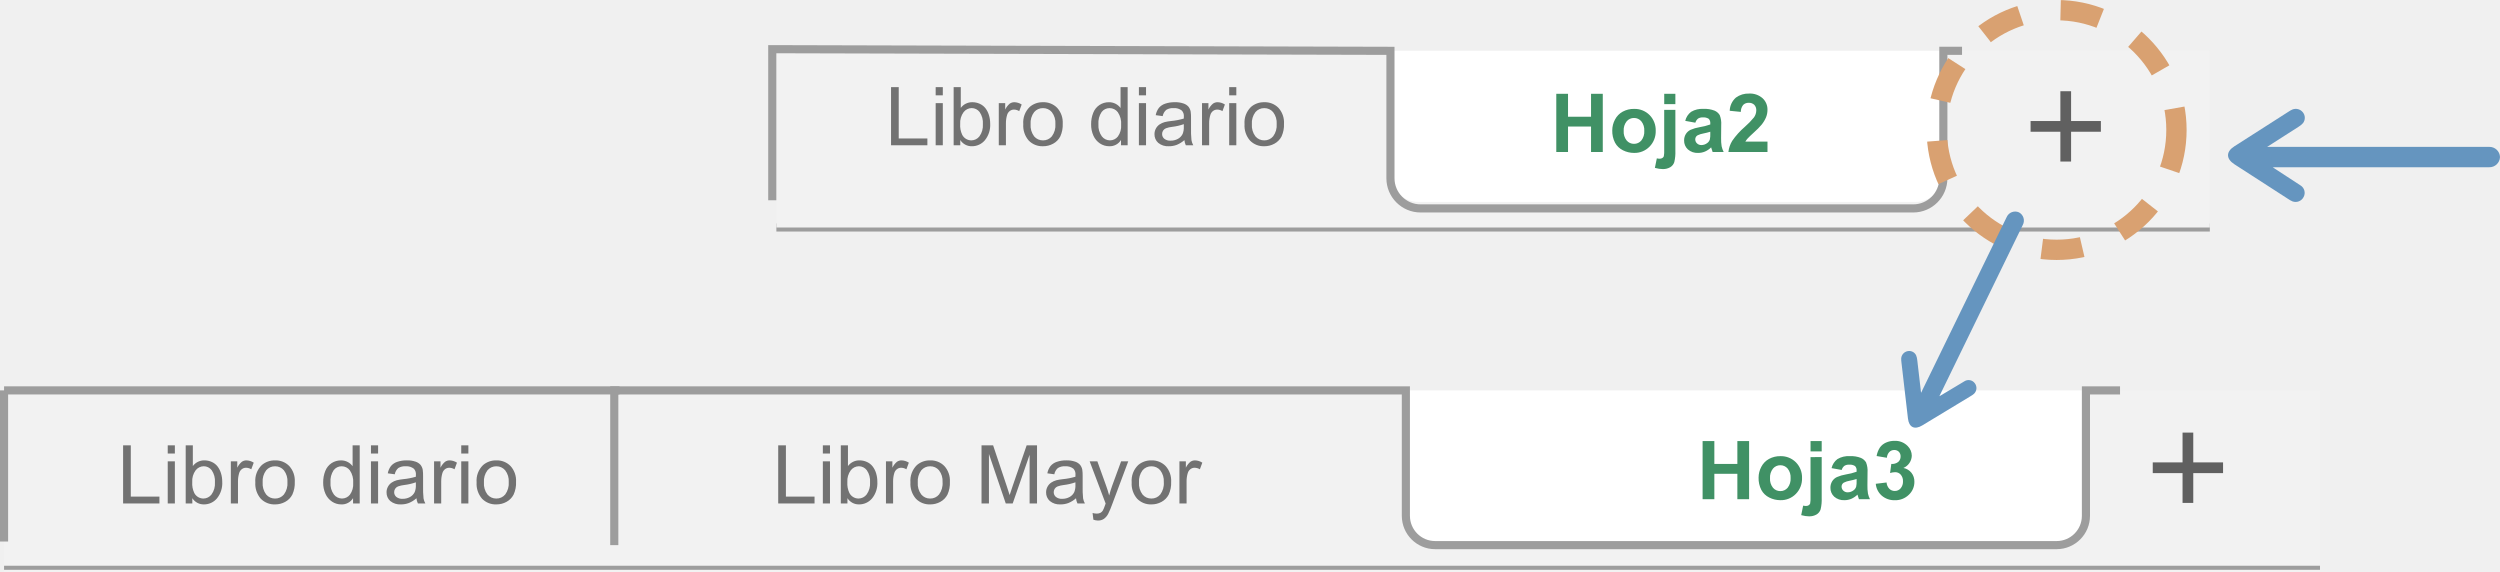
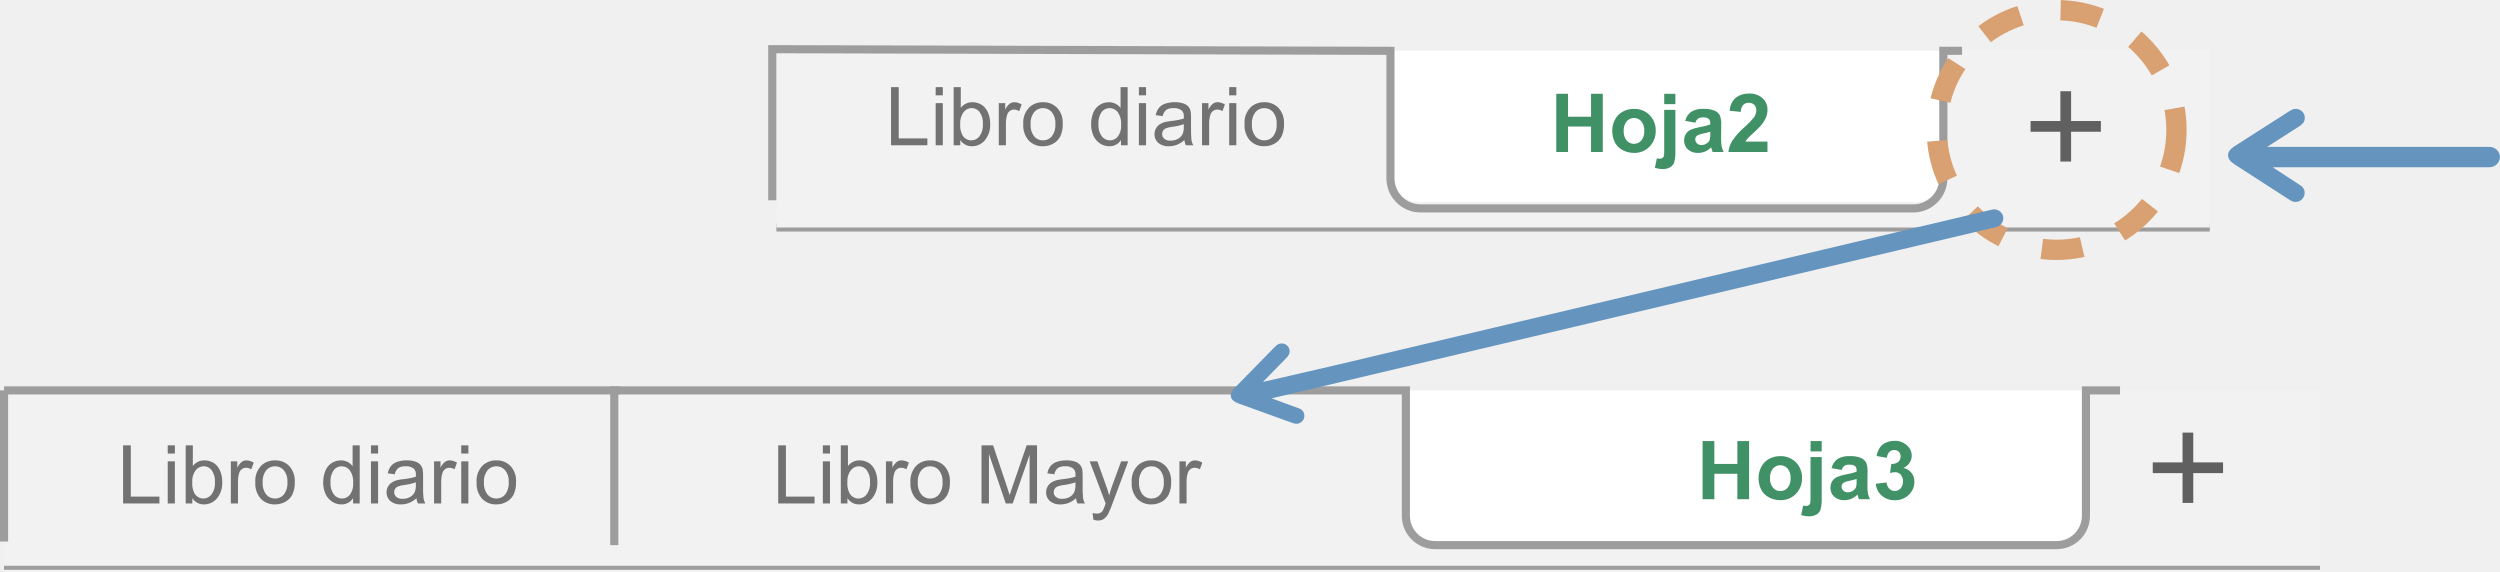
<svg xmlns="http://www.w3.org/2000/svg" width="615.437" height="140.772" viewBox="0 0 615.437 140.772">
-   <g id="img12" transform="translate(-545 -10219.681)">
-     <g id="Grupo_78850" data-name="Grupo 78850" transform="translate(0 -1.166)">
+   <g id="img12" transform="translate(6184 1362.611)">
+     <g id="Grupo_78883" data-name="Grupo 78883" transform="translate(-6729 -11583.458)">
      <rect id="Rectángulo_33969" data-name="Rectángulo 33969" width="570.126" height="44.667" transform="translate(546 10316.952)" fill="#f2f2f2" />
      <line id="Línea_486" data-name="Línea 486" y2="37.203" transform="translate(546 10316.952)" fill="none" stroke="#9d9d9d" stroke-miterlimit="10" stroke-width="2" />
      <g id="Grupo_78848" data-name="Grupo 78848" transform="translate(696.219 10316.952)">
        <path id="Rectángulo_33971" data-name="Rectángulo 33971" d="M0,0H167.411a0,0,0,0,1,0,0V30.3a6.9,6.9,0,0,1-6.9,6.9H6.9A6.9,6.9,0,0,1,0,30.3V0A0,0,0,0,1,0,0Z" transform="translate(194.827)" fill="#fff" />
        <path id="Trazado_143771" data-name="Trazado 143771" d="M632.92,407.158h-8.394v30.877a7.212,7.212,0,0,1-7.213,7.212H464.324a7.212,7.212,0,0,1-7.212-7.212V407.158H262.241v38.088" transform="translate(-262.241 -407.158)" fill="none" stroke="#9d9d9d" stroke-miterlimit="10" stroke-width="2" />
      </g>
-       <path id="Trazado_143785" data-name="Trazado 143785" d="M1.465,0V-14.316H4.355v5.635H10.02v-5.635H12.91V0H10.02V-6.26H4.355V0ZM15.244-5.332a5.61,5.61,0,0,1,.674-2.646,4.625,4.625,0,0,1,1.909-1.953,5.666,5.666,0,0,1,2.759-.674,5.178,5.178,0,0,1,3.857,1.528,5.28,5.28,0,0,1,1.5,3.862,5.343,5.343,0,0,1-1.519,3.9A5.133,5.133,0,0,1,20.605.234a6.022,6.022,0,0,1-2.72-.645A4.421,4.421,0,0,1,15.918-2.3,6.3,6.3,0,0,1,15.244-5.332Zm2.813.146a3.436,3.436,0,0,0,.732,2.363A2.327,2.327,0,0,0,20.6-2a2.312,2.312,0,0,0,1.8-.82,3.483,3.483,0,0,0,.728-2.383A3.42,3.42,0,0,0,22.4-7.549a2.312,2.312,0,0,0-1.8-.82,2.327,2.327,0,0,0-1.807.82A3.436,3.436,0,0,0,18.057-5.186Zm9.98-6.592v-2.539h2.744v2.539Zm2.744,1.406V-.322a10.416,10.416,0,0,1-.259,2.8,2.268,2.268,0,0,1-1,1.274,3.5,3.5,0,0,1-1.88.459,5.8,5.8,0,0,1-.884-.073,9.688,9.688,0,0,1-1.021-.22l.479-2.344q.2.039.366.063a2.254,2.254,0,0,0,.317.024,1.209,1.209,0,0,0,.688-.181.87.87,0,0,0,.356-.435,7.114,7.114,0,0,0,.088-1.523v-9.893ZM35.7-7.207l-2.49-.449a3.879,3.879,0,0,1,1.445-2.227,5.289,5.289,0,0,1,3.047-.723,6.566,6.566,0,0,1,2.734.435,2.727,2.727,0,0,1,1.265,1.1,5.659,5.659,0,0,1,.366,2.456l-.029,3.2a11.12,11.12,0,0,0,.132,2.017A5.886,5.886,0,0,0,42.666,0H39.951q-.107-.273-.264-.811-.068-.244-.1-.322a4.947,4.947,0,0,1-1.5,1.025,4.307,4.307,0,0,1-1.709.342,3.534,3.534,0,0,1-2.524-.869,2.889,2.889,0,0,1-.923-2.2A2.949,2.949,0,0,1,33.35-4.4a2.744,2.744,0,0,1,1.177-1.055,9.2,9.2,0,0,1,2.183-.64,14.951,14.951,0,0,0,2.666-.674v-.273a1.421,1.421,0,0,0-.391-1.128,2.341,2.341,0,0,0-1.475-.337,1.964,1.964,0,0,0-1.143.288A2,2,0,0,0,35.7-7.207ZM39.375-4.98a17.153,17.153,0,0,1-1.67.42,5.03,5.03,0,0,0-1.494.479,1.144,1.144,0,0,0-.537.967,1.346,1.346,0,0,0,.43,1A1.5,1.5,0,0,0,37.2-1.7a2.376,2.376,0,0,0,1.416-.488,1.719,1.719,0,0,0,.654-.908,5.419,5.419,0,0,0,.107-1.338ZM44.092-3.8l2.656-.322a2.515,2.515,0,0,0,.684,1.553,1.87,1.87,0,0,0,1.348.537,1.851,1.851,0,0,0,1.431-.645,2.5,2.5,0,0,0,.581-1.738,2.33,2.33,0,0,0-.557-1.641,1.775,1.775,0,0,0-1.357-.605,4.787,4.787,0,0,0-1.26.205l.3-2.236a2.4,2.4,0,0,0,1.7-.483,1.721,1.721,0,0,0,.586-1.362,1.557,1.557,0,0,0-.43-1.152,1.544,1.544,0,0,0-1.143-.43,1.654,1.654,0,0,0-1.2.488,2.294,2.294,0,0,0-.605,1.426l-2.529-.43a5.653,5.653,0,0,1,.8-2.075,3.592,3.592,0,0,1,1.484-1.221,4.986,4.986,0,0,1,2.134-.444,4.256,4.256,0,0,1,3.242,1.289A3.365,3.365,0,0,1,52.959-10.7,3.372,3.372,0,0,1,50.9-7.7a3.334,3.334,0,0,1,1.968,1.182A3.429,3.429,0,0,1,53.6-4.3a4.3,4.3,0,0,1-1.377,3.213A4.743,4.743,0,0,1,48.8.244,4.719,4.719,0,0,1,45.576-.874,4.394,4.394,0,0,1,44.092-3.8Z" transform="translate(962.674 10343.744)" fill="#409165" />
-       <path id="Trazado_143786" data-name="Trazado 143786" d="M1.465,0V-14.316H3.359V-1.689H10.41V0ZM12.451-12.295v-2.021h1.758v2.021ZM12.451,0V-10.371h1.758V0Zm6.055,0H16.875V-14.316h1.758v5.107a3.478,3.478,0,0,1,2.842-1.4,4.352,4.352,0,0,1,1.812.386,3.7,3.7,0,0,1,1.406,1.084,5.24,5.24,0,0,1,.864,1.685,6.945,6.945,0,0,1,.313,2.109,5.924,5.924,0,0,1-1.318,4.121A4.123,4.123,0,0,1,21.387.234,3.3,3.3,0,0,1,18.506-1.3Zm-.02-5.264a5.383,5.383,0,0,0,.508,2.7A2.531,2.531,0,0,0,21.24-1.211a2.528,2.528,0,0,0,1.992-1,4.549,4.549,0,0,0,.84-2.983,4.627,4.627,0,0,0-.806-3,2.454,2.454,0,0,0-1.948-.967,2.528,2.528,0,0,0-1.992,1A4.394,4.394,0,0,0,18.486-5.264ZM27.988,0V-10.371H29.57V-8.8a4.29,4.29,0,0,1,1.118-1.455,1.952,1.952,0,0,1,1.128-.352,3.429,3.429,0,0,1,1.807.566l-.605,1.631a2.515,2.515,0,0,0-1.289-.381,1.674,1.674,0,0,0-1.035.347,1.878,1.878,0,0,0-.654.962,6.847,6.847,0,0,0-.293,2.051V0Zm6.025-5.186a5.346,5.346,0,0,1,1.6-4.268,4.826,4.826,0,0,1,3.262-1.152,4.653,4.653,0,0,1,3.5,1.4A5.331,5.331,0,0,1,43.73-5.332a6.861,6.861,0,0,1-.6,3.149A4.251,4.251,0,0,1,41.382-.4a5.089,5.089,0,0,1-2.5.635,4.662,4.662,0,0,1-3.521-1.4A5.578,5.578,0,0,1,34.014-5.186Zm1.807,0A4.417,4.417,0,0,0,36.689-2.2a2.786,2.786,0,0,0,2.188.991,2.77,2.77,0,0,0,2.178-1,4.522,4.522,0,0,0,.869-3.037,4.285,4.285,0,0,0-.874-2.915,2.78,2.78,0,0,0-2.173-.991,2.792,2.792,0,0,0-2.187.986A4.4,4.4,0,0,0,35.82-5.186ZM51.514,0V-14.316h2.852L57.754-4.18q.469,1.416.684,2.119.244-.781.762-2.295l3.428-9.961h2.549V0H63.35V-11.982L59.189,0H57.48L53.34-12.187V0ZM74.775-1.279A6.546,6.546,0,0,1,72.9-.107a5.432,5.432,0,0,1-1.938.342A3.771,3.771,0,0,1,68.33-.6a2.756,2.756,0,0,1-.918-2.134,2.838,2.838,0,0,1,.347-1.392,2.87,2.87,0,0,1,.908-1.011,4.271,4.271,0,0,1,1.265-.576,12.561,12.561,0,0,1,1.563-.264,16.067,16.067,0,0,0,3.135-.605q.01-.361.01-.459a1.941,1.941,0,0,0-.5-1.514,2.942,2.942,0,0,0-2-.6,3.1,3.1,0,0,0-1.831.435,2.655,2.655,0,0,0-.874,1.538l-1.719-.234a4.259,4.259,0,0,1,.771-1.782,3.382,3.382,0,0,1,1.553-1.045,6.926,6.926,0,0,1,2.354-.366,6.229,6.229,0,0,1,2.158.313,2.844,2.844,0,0,1,1.221.786,2.765,2.765,0,0,1,.547,1.2,9.9,9.9,0,0,1,.088,1.621v2.344a24.877,24.877,0,0,0,.112,3.1A3.912,3.912,0,0,0,76.963,0H75.127A3.727,3.727,0,0,1,74.775-1.279Zm-.146-3.926a12.9,12.9,0,0,1-2.871.664,6.641,6.641,0,0,0-1.533.352,1.528,1.528,0,0,0-.693.571,1.5,1.5,0,0,0-.244.835,1.5,1.5,0,0,0,.532,1.172,2.29,2.29,0,0,0,1.558.469,3.625,3.625,0,0,0,1.807-.444A2.736,2.736,0,0,0,74.346-2.8a4.246,4.246,0,0,0,.283-1.758Zm4.424,9.2-.2-1.65a3.917,3.917,0,0,0,1.006.156,1.93,1.93,0,0,0,.938-.2,1.6,1.6,0,0,0,.576-.547A8.623,8.623,0,0,0,81.914.449Q81.963.3,82.07.02L78.135-10.371h1.895l2.158,6.006q.42,1.143.752,2.4a23.651,23.651,0,0,1,.723-2.363l2.217-6.045h1.758L83.691.176a20.7,20.7,0,0,1-.986,2.354A3.472,3.472,0,0,1,81.631,3.8a2.537,2.537,0,0,1-1.445.405A3.52,3.52,0,0,1,79.053,3.994Zm9.424-9.18a5.346,5.346,0,0,1,1.6-4.268,4.826,4.826,0,0,1,3.262-1.152,4.653,4.653,0,0,1,3.5,1.4,5.331,5.331,0,0,1,1.357,3.872,6.861,6.861,0,0,1-.6,3.149A4.251,4.251,0,0,1,95.845-.4a5.089,5.089,0,0,1-2.5.635,4.662,4.662,0,0,1-3.521-1.4A5.578,5.578,0,0,1,88.477-5.186Zm1.807,0A4.417,4.417,0,0,0,91.152-2.2a2.786,2.786,0,0,0,2.188.991,2.77,2.77,0,0,0,2.178-1,4.522,4.522,0,0,0,.869-3.037,4.285,4.285,0,0,0-.874-2.915A2.78,2.78,0,0,0,93.34-9.15a2.792,2.792,0,0,0-2.187.986A4.4,4.4,0,0,0,90.283-5.186ZM100.234,0V-10.371h1.582V-8.8a4.29,4.29,0,0,1,1.118-1.455,1.952,1.952,0,0,1,1.128-.352,3.429,3.429,0,0,1,1.807.566l-.605,1.631a2.515,2.515,0,0,0-1.289-.381,1.674,1.674,0,0,0-1.035.347,1.878,1.878,0,0,0-.654.962,6.847,6.847,0,0,0-.293,2.051V0Z" transform="translate(735.112 10344.785)" fill="#727272" />
+       <path id="Trazado_143791" data-name="Trazado 143791" d="M1.465,0V-14.316H4.355v5.635H10.02v-5.635H12.91V0H10.02V-6.26H4.355V0ZM15.244-5.332a5.61,5.61,0,0,1,.674-2.646,4.625,4.625,0,0,1,1.909-1.953,5.666,5.666,0,0,1,2.759-.674,5.178,5.178,0,0,1,3.857,1.528,5.28,5.28,0,0,1,1.5,3.862,5.343,5.343,0,0,1-1.519,3.9A5.133,5.133,0,0,1,20.605.234a6.022,6.022,0,0,1-2.72-.645A4.421,4.421,0,0,1,15.918-2.3,6.3,6.3,0,0,1,15.244-5.332Zm2.813.146a3.436,3.436,0,0,0,.732,2.363A2.327,2.327,0,0,0,20.6-2a2.312,2.312,0,0,0,1.8-.82,3.483,3.483,0,0,0,.728-2.383A3.42,3.42,0,0,0,22.4-7.549a2.312,2.312,0,0,0-1.8-.82,2.327,2.327,0,0,0-1.807.82A3.436,3.436,0,0,0,18.057-5.186Zm9.98-6.592v-2.539h2.744v2.539Zm2.744,1.406V-.322a10.416,10.416,0,0,1-.259,2.8,2.268,2.268,0,0,1-1,1.274,3.5,3.5,0,0,1-1.88.459,5.8,5.8,0,0,1-.884-.073,9.688,9.688,0,0,1-1.021-.22l.479-2.344q.2.039.366.063a2.254,2.254,0,0,0,.317.024,1.209,1.209,0,0,0,.688-.181.87.87,0,0,0,.356-.435,7.114,7.114,0,0,0,.088-1.523v-9.893ZM35.7-7.207l-2.49-.449a3.879,3.879,0,0,1,1.445-2.227,5.289,5.289,0,0,1,3.047-.723,6.566,6.566,0,0,1,2.734.435,2.727,2.727,0,0,1,1.265,1.1,5.659,5.659,0,0,1,.366,2.456l-.029,3.2a11.12,11.12,0,0,0,.132,2.017A5.886,5.886,0,0,0,42.666,0H39.951q-.107-.273-.264-.811-.068-.244-.1-.322a4.947,4.947,0,0,1-1.5,1.025,4.307,4.307,0,0,1-1.709.342,3.534,3.534,0,0,1-2.524-.869,2.889,2.889,0,0,1-.923-2.2A2.949,2.949,0,0,1,33.35-4.4a2.744,2.744,0,0,1,1.177-1.055,9.2,9.2,0,0,1,2.183-.64,14.951,14.951,0,0,0,2.666-.674v-.273a1.421,1.421,0,0,0-.391-1.128,2.341,2.341,0,0,0-1.475-.337,1.964,1.964,0,0,0-1.143.288A2,2,0,0,0,35.7-7.207ZM39.375-4.98a17.153,17.153,0,0,1-1.67.42,5.03,5.03,0,0,0-1.494.479,1.144,1.144,0,0,0-.537.967,1.346,1.346,0,0,0,.43,1A1.5,1.5,0,0,0,37.2-1.7a2.376,2.376,0,0,0,1.416-.488,1.719,1.719,0,0,0,.654-.908,5.419,5.419,0,0,0,.107-1.338ZM44.092-3.8l2.656-.322a2.515,2.515,0,0,0,.684,1.553,1.87,1.87,0,0,0,1.348.537,1.851,1.851,0,0,0,1.431-.645,2.5,2.5,0,0,0,.581-1.738,2.33,2.33,0,0,0-.557-1.641,1.775,1.775,0,0,0-1.357-.605,4.787,4.787,0,0,0-1.26.205l.3-2.236a2.4,2.4,0,0,0,1.7-.483,1.721,1.721,0,0,0,.586-1.362,1.557,1.557,0,0,0-.43-1.152,1.544,1.544,0,0,0-1.143-.43,1.654,1.654,0,0,0-1.2.488,2.294,2.294,0,0,0-.605,1.426l-2.529-.43a5.653,5.653,0,0,1,.8-2.075,3.592,3.592,0,0,1,1.484-1.221,4.986,4.986,0,0,1,2.134-.444,4.256,4.256,0,0,1,3.242,1.289A3.365,3.365,0,0,1,52.959-10.7,3.372,3.372,0,0,1,50.9-7.7a3.334,3.334,0,0,1,1.968,1.182A3.429,3.429,0,0,1,53.6-4.3a4.3,4.3,0,0,1-1.377,3.213A4.743,4.743,0,0,1,48.8.244,4.719,4.719,0,0,1,45.576-.874,4.394,4.394,0,0,1,44.092-3.8Z" transform="translate(962.674 10343.744)" fill="#409165" />
+       <path id="Trazado_143790" data-name="Trazado 143790" d="M1.465,0V-14.316H3.359V-1.689H10.41V0ZM12.451-12.295v-2.021h1.758v2.021ZM12.451,0V-10.371h1.758V0Zm6.055,0H16.875V-14.316h1.758v5.107a3.478,3.478,0,0,1,2.842-1.4,4.352,4.352,0,0,1,1.812.386,3.7,3.7,0,0,1,1.406,1.084,5.24,5.24,0,0,1,.864,1.685,6.945,6.945,0,0,1,.313,2.109,5.924,5.924,0,0,1-1.318,4.121A4.123,4.123,0,0,1,21.387.234,3.3,3.3,0,0,1,18.506-1.3Zm-.02-5.264a5.383,5.383,0,0,0,.508,2.7A2.531,2.531,0,0,0,21.24-1.211a2.528,2.528,0,0,0,1.992-1,4.549,4.549,0,0,0,.84-2.983,4.627,4.627,0,0,0-.806-3,2.454,2.454,0,0,0-1.948-.967,2.528,2.528,0,0,0-1.992,1A4.394,4.394,0,0,0,18.486-5.264ZM27.988,0V-10.371H29.57V-8.8a4.29,4.29,0,0,1,1.118-1.455,1.952,1.952,0,0,1,1.128-.352,3.429,3.429,0,0,1,1.807.566l-.605,1.631a2.515,2.515,0,0,0-1.289-.381,1.674,1.674,0,0,0-1.035.347,1.878,1.878,0,0,0-.654.962,6.847,6.847,0,0,0-.293,2.051V0Zm6.025-5.186a5.346,5.346,0,0,1,1.6-4.268,4.826,4.826,0,0,1,3.262-1.152,4.653,4.653,0,0,1,3.5,1.4A5.331,5.331,0,0,1,43.73-5.332a6.861,6.861,0,0,1-.6,3.149A4.251,4.251,0,0,1,41.382-.4a5.089,5.089,0,0,1-2.5.635,4.662,4.662,0,0,1-3.521-1.4A5.578,5.578,0,0,1,34.014-5.186Zm1.807,0A4.417,4.417,0,0,0,36.689-2.2a2.786,2.786,0,0,0,2.188.991,2.77,2.77,0,0,0,2.178-1,4.522,4.522,0,0,0,.869-3.037,4.285,4.285,0,0,0-.874-2.915,2.78,2.78,0,0,0-2.173-.991,2.792,2.792,0,0,0-2.187.986A4.4,4.4,0,0,0,35.82-5.186ZM51.514,0V-14.316h2.852L57.754-4.18q.469,1.416.684,2.119.244-.781.762-2.295l3.428-9.961h2.549V0H63.35V-11.982L59.189,0H57.48L53.34-12.187V0ZM74.775-1.279A6.546,6.546,0,0,1,72.9-.107a5.432,5.432,0,0,1-1.938.342A3.771,3.771,0,0,1,68.33-.6a2.756,2.756,0,0,1-.918-2.134,2.838,2.838,0,0,1,.347-1.392,2.87,2.87,0,0,1,.908-1.011,4.271,4.271,0,0,1,1.265-.576,12.561,12.561,0,0,1,1.563-.264,16.067,16.067,0,0,0,3.135-.605q.01-.361.01-.459a1.941,1.941,0,0,0-.5-1.514,2.942,2.942,0,0,0-2-.6,3.1,3.1,0,0,0-1.831.435,2.655,2.655,0,0,0-.874,1.538l-1.719-.234a4.259,4.259,0,0,1,.771-1.782,3.382,3.382,0,0,1,1.553-1.045,6.926,6.926,0,0,1,2.354-.366,6.229,6.229,0,0,1,2.158.313,2.844,2.844,0,0,1,1.221.786,2.765,2.765,0,0,1,.547,1.2,9.9,9.9,0,0,1,.088,1.621v2.344a24.877,24.877,0,0,0,.112,3.1A3.912,3.912,0,0,0,76.963,0H75.127A3.727,3.727,0,0,1,74.775-1.279Zm-.146-3.926a12.9,12.9,0,0,1-2.871.664,6.641,6.641,0,0,0-1.533.352,1.528,1.528,0,0,0-.693.571,1.5,1.5,0,0,0-.244.835,1.5,1.5,0,0,0,.532,1.172,2.29,2.29,0,0,0,1.558.469,3.625,3.625,0,0,0,1.807-.444A2.736,2.736,0,0,0,74.346-2.8a4.246,4.246,0,0,0,.283-1.758Zm4.424,9.2-.2-1.65a3.917,3.917,0,0,0,1.006.156,1.93,1.93,0,0,0,.938-.2,1.6,1.6,0,0,0,.576-.547A8.623,8.623,0,0,0,81.914.449Q81.963.3,82.07.02L78.135-10.371h1.895l2.158,6.006q.42,1.143.752,2.4a23.651,23.651,0,0,1,.723-2.363l2.217-6.045h1.758L83.691.176a20.7,20.7,0,0,1-.986,2.354A3.472,3.472,0,0,1,81.631,3.8a2.537,2.537,0,0,1-1.445.405A3.52,3.52,0,0,1,79.053,3.994Zm9.424-9.18a5.346,5.346,0,0,1,1.6-4.268,4.826,4.826,0,0,1,3.262-1.152,4.653,4.653,0,0,1,3.5,1.4,5.331,5.331,0,0,1,1.357,3.872,6.861,6.861,0,0,1-.6,3.149A4.251,4.251,0,0,1,95.845-.4a5.089,5.089,0,0,1-2.5.635,4.662,4.662,0,0,1-3.521-1.4A5.578,5.578,0,0,1,88.477-5.186Zm1.807,0A4.417,4.417,0,0,0,91.152-2.2a2.786,2.786,0,0,0,2.188.991,2.77,2.77,0,0,0,2.178-1,4.522,4.522,0,0,0,.869-3.037,4.285,4.285,0,0,0-.874-2.915A2.78,2.78,0,0,0,93.34-9.15a2.792,2.792,0,0,0-2.187.986A4.4,4.4,0,0,0,90.283-5.186ZM100.234,0V-10.371h1.582V-8.8a4.29,4.29,0,0,1,1.118-1.455,1.952,1.952,0,0,1,1.128-.352,3.429,3.429,0,0,1,1.807.566l-.605,1.631a2.515,2.515,0,0,0-1.289-.381,1.674,1.674,0,0,0-1.035.347,1.878,1.878,0,0,0-.654.962,6.847,6.847,0,0,0-.293,2.051V0Z" transform="translate(735.112 10344.785)" fill="#727272" />
      <path id="Trazado_143787" data-name="Trazado 143787" d="M1.465,0V-14.316H3.359V-1.689H10.41V0ZM12.451-12.295v-2.021h1.758v2.021ZM12.451,0V-10.371h1.758V0Zm6.055,0H16.875V-14.316h1.758v5.107a3.478,3.478,0,0,1,2.842-1.4,4.352,4.352,0,0,1,1.812.386,3.7,3.7,0,0,1,1.406,1.084,5.24,5.24,0,0,1,.864,1.685,6.945,6.945,0,0,1,.313,2.109,5.924,5.924,0,0,1-1.318,4.121A4.123,4.123,0,0,1,21.387.234,3.3,3.3,0,0,1,18.506-1.3Zm-.02-5.264a5.383,5.383,0,0,0,.508,2.7A2.531,2.531,0,0,0,21.24-1.211a2.528,2.528,0,0,0,1.992-1,4.549,4.549,0,0,0,.84-2.983,4.627,4.627,0,0,0-.806-3,2.454,2.454,0,0,0-1.948-.967,2.528,2.528,0,0,0-1.992,1A4.394,4.394,0,0,0,18.486-5.264ZM27.988,0V-10.371H29.57V-8.8a4.29,4.29,0,0,1,1.118-1.455,1.952,1.952,0,0,1,1.128-.352,3.429,3.429,0,0,1,1.807.566l-.605,1.631a2.515,2.515,0,0,0-1.289-.381,1.674,1.674,0,0,0-1.035.347,1.878,1.878,0,0,0-.654.962,6.847,6.847,0,0,0-.293,2.051V0Zm6.025-5.186a5.346,5.346,0,0,1,1.6-4.268,4.826,4.826,0,0,1,3.262-1.152,4.653,4.653,0,0,1,3.5,1.4A5.331,5.331,0,0,1,43.73-5.332a6.861,6.861,0,0,1-.6,3.149A4.251,4.251,0,0,1,41.382-.4a5.089,5.089,0,0,1-2.5.635,4.662,4.662,0,0,1-3.521-1.4A5.578,5.578,0,0,1,34.014-5.186Zm1.807,0A4.417,4.417,0,0,0,36.689-2.2a2.786,2.786,0,0,0,2.188.991,2.77,2.77,0,0,0,2.178-1,4.522,4.522,0,0,0,.869-3.037,4.285,4.285,0,0,0-.874-2.915,2.78,2.78,0,0,0-2.173-.991,2.792,2.792,0,0,0-2.187.986A4.4,4.4,0,0,0,35.82-5.186ZM58.076,0V-1.309a3.226,3.226,0,0,1-2.9,1.543A4.067,4.067,0,0,1,52.9-.449a4.5,4.5,0,0,1-1.611-1.909,6.6,6.6,0,0,1-.571-2.817,7.374,7.374,0,0,1,.518-2.817,4.082,4.082,0,0,1,1.553-1.938,4.151,4.151,0,0,1,2.314-.674,3.458,3.458,0,0,1,1.67.4,3.491,3.491,0,0,1,1.191,1.03v-5.137h1.748V0ZM52.52-5.176a4.5,4.5,0,0,0,.84,2.979,2.532,2.532,0,0,0,1.982.986A2.486,2.486,0,0,0,57.3-2.153a4.345,4.345,0,0,0,.806-2.876,4.877,4.877,0,0,0-.82-3.125,2.523,2.523,0,0,0-2.021-1,2.436,2.436,0,0,0-1.958.957A4.724,4.724,0,0,0,52.52-5.176Zm9.961-7.119v-2.021h1.758v2.021ZM62.48,0V-10.371h1.758V0Zm11.2-1.279A6.546,6.546,0,0,1,71.8-.107a5.432,5.432,0,0,1-1.938.342A3.771,3.771,0,0,1,67.236-.6a2.756,2.756,0,0,1-.918-2.134,2.838,2.838,0,0,1,.347-1.392,2.87,2.87,0,0,1,.908-1.011,4.271,4.271,0,0,1,1.265-.576A12.561,12.561,0,0,1,70.4-5.977a16.067,16.067,0,0,0,3.135-.605q.01-.361.01-.459a1.941,1.941,0,0,0-.5-1.514,2.942,2.942,0,0,0-2-.6,3.1,3.1,0,0,0-1.831.435,2.655,2.655,0,0,0-.874,1.538l-1.719-.234a4.259,4.259,0,0,1,.771-1.782,3.382,3.382,0,0,1,1.553-1.045,6.926,6.926,0,0,1,2.354-.366,6.229,6.229,0,0,1,2.158.313,2.844,2.844,0,0,1,1.221.786,2.765,2.765,0,0,1,.547,1.2,9.9,9.9,0,0,1,.088,1.621v2.344a24.877,24.877,0,0,0,.112,3.1A3.912,3.912,0,0,0,75.869,0H74.033A3.727,3.727,0,0,1,73.682-1.279Zm-.146-3.926a12.9,12.9,0,0,1-2.871.664,6.641,6.641,0,0,0-1.533.352,1.528,1.528,0,0,0-.693.571,1.5,1.5,0,0,0-.244.835,1.5,1.5,0,0,0,.532,1.172,2.29,2.29,0,0,0,1.558.469,3.625,3.625,0,0,0,1.807-.444A2.736,2.736,0,0,0,73.252-2.8a4.246,4.246,0,0,0,.283-1.758ZM78.018,0V-10.371H79.6V-8.8a4.29,4.29,0,0,1,1.118-1.455,1.952,1.952,0,0,1,1.128-.352,3.429,3.429,0,0,1,1.807.566l-.605,1.631a2.515,2.515,0,0,0-1.289-.381,1.674,1.674,0,0,0-1.035.347,1.878,1.878,0,0,0-.654.962,6.847,6.847,0,0,0-.293,2.051V0Zm6.689-12.295v-2.021h1.758v2.021ZM84.707,0V-10.371h1.758V0Zm3.779-5.186a5.346,5.346,0,0,1,1.6-4.268,4.826,4.826,0,0,1,3.262-1.152,4.653,4.653,0,0,1,3.5,1.4A5.331,5.331,0,0,1,98.2-5.332a6.861,6.861,0,0,1-.6,3.149A4.251,4.251,0,0,1,95.854-.4a5.089,5.089,0,0,1-2.5.635,4.662,4.662,0,0,1-3.521-1.4A5.578,5.578,0,0,1,88.486-5.186Zm1.807,0A4.417,4.417,0,0,0,91.162-2.2a2.786,2.786,0,0,0,2.188.991,2.77,2.77,0,0,0,2.178-1A4.522,4.522,0,0,0,96.4-5.244a4.285,4.285,0,0,0-.874-2.915A2.78,2.78,0,0,0,93.35-9.15a2.792,2.792,0,0,0-2.187.986A4.4,4.4,0,0,0,90.293-5.186Z" transform="translate(573.839 10344.785)" fill="#727272" />
      <path id="Trazado_143773" data-name="Trazado 143773" d="M0,0H570.126" transform="translate(546 10360.619)" fill="none" stroke="#9d9d9d" stroke-width="1" />
      <rect id="Rectángulo_33974" data-name="Rectángulo 33974" width="2.639" height="17.308" transform="translate(1074.954 10337.315) rotate(-90)" fill="#606060" />
      <rect id="Rectángulo_33975" data-name="Rectángulo 33975" width="2.639" height="17.308" transform="translate(1082.289 10327.342)" fill="#606060" />
      <path id="Trazado_143772" data-name="Trazado 143772" d="M-6981.287-1424.722h151.5" transform="translate(7527.287 11741.674)" fill="none" stroke="#9d9d9d" stroke-width="2" />
    </g>
-     <g id="Grupo_78849" data-name="Grupo 78849">
+     <g id="Grupo_78884" data-name="Grupo 78884" transform="translate(-6729 -11582.292)">
      <line id="Línea_485" data-name="Línea 485" x2="352.878" transform="translate(736.126 10275.681)" fill="none" stroke="#9d9d9d" stroke-miterlimit="10" stroke-width="2" />
      <rect id="Rectángulo_33968" data-name="Rectángulo 33968" width="352.878" height="43.495" transform="translate(736.126 10232.192)" fill="#f2f2f2" />
      <path id="Rectángulo_33970" data-name="Rectángulo 33970" d="M0,0H136.108a0,0,0,0,1,0,0V30.3a6.9,6.9,0,0,1-6.9,6.9H6.9A6.9,6.9,0,0,1,0,30.3V0A0,0,0,0,1,0,0Z" transform="translate(887.295 10232.192)" fill="#fff" />
      <path id="Trazado_143770" data-name="Trazado 143770" d="M312.906,376.755v-37.2l152.182.409v31.371a7.423,7.423,0,0,0,7.423,7.423H593.773a7.423,7.423,0,0,0,7.423-7.423V339.961h4.6" transform="translate(422.206 9892.231)" fill="none" stroke="#9d9d9d" stroke-miterlimit="10" stroke-width="2" />
-       <path id="Trazado_143784" data-name="Trazado 143784" d="M1.465,0V-14.316H4.355v5.635H10.02v-5.635H12.91V0H10.02V-6.26H4.355V0ZM15.244-5.332a5.61,5.61,0,0,1,.674-2.646,4.625,4.625,0,0,1,1.909-1.953,5.666,5.666,0,0,1,2.759-.674,5.178,5.178,0,0,1,3.857,1.528,5.28,5.28,0,0,1,1.5,3.862,5.343,5.343,0,0,1-1.519,3.9A5.133,5.133,0,0,1,20.605.234a6.022,6.022,0,0,1-2.72-.645A4.421,4.421,0,0,1,15.918-2.3,6.3,6.3,0,0,1,15.244-5.332Zm2.813.146a3.436,3.436,0,0,0,.732,2.363A2.327,2.327,0,0,0,20.6-2a2.312,2.312,0,0,0,1.8-.82,3.483,3.483,0,0,0,.728-2.383A3.42,3.42,0,0,0,22.4-7.549a2.312,2.312,0,0,0-1.8-.82,2.327,2.327,0,0,0-1.807.82A3.436,3.436,0,0,0,18.057-5.186Zm9.98-6.592v-2.539h2.744v2.539Zm2.744,1.406V-.322a10.416,10.416,0,0,1-.259,2.8,2.268,2.268,0,0,1-1,1.274,3.5,3.5,0,0,1-1.88.459,5.8,5.8,0,0,1-.884-.073,9.688,9.688,0,0,1-1.021-.22l.479-2.344q.2.039.366.063a2.254,2.254,0,0,0,.317.024,1.209,1.209,0,0,0,.688-.181.87.87,0,0,0,.356-.435,7.114,7.114,0,0,0,.088-1.523v-9.893ZM35.7-7.207l-2.49-.449a3.879,3.879,0,0,1,1.445-2.227,5.289,5.289,0,0,1,3.047-.723,6.566,6.566,0,0,1,2.734.435,2.727,2.727,0,0,1,1.265,1.1,5.659,5.659,0,0,1,.366,2.456l-.029,3.2a11.12,11.12,0,0,0,.132,2.017A5.886,5.886,0,0,0,42.666,0H39.951q-.107-.273-.264-.811-.068-.244-.1-.322a4.947,4.947,0,0,1-1.5,1.025,4.307,4.307,0,0,1-1.709.342,3.534,3.534,0,0,1-2.524-.869,2.889,2.889,0,0,1-.923-2.2A2.949,2.949,0,0,1,33.35-4.4a2.744,2.744,0,0,1,1.177-1.055,9.2,9.2,0,0,1,2.183-.64,14.951,14.951,0,0,0,2.666-.674v-.273a1.421,1.421,0,0,0-.391-1.128,2.341,2.341,0,0,0-1.475-.337,1.964,1.964,0,0,0-1.143.288A2,2,0,0,0,35.7-7.207ZM39.375-4.98a17.153,17.153,0,0,1-1.67.42,5.03,5.03,0,0,0-1.494.479,1.144,1.144,0,0,0-.537.967,1.346,1.346,0,0,0,.43,1A1.5,1.5,0,0,0,37.2-1.7a2.376,2.376,0,0,0,1.416-.488,1.719,1.719,0,0,0,.654-.908,5.419,5.419,0,0,0,.107-1.338ZM53.457-2.549V0H43.838a6.625,6.625,0,0,1,.938-2.739,18.228,18.228,0,0,1,3.086-3.433,19.41,19.41,0,0,0,2.275-2.344A3.019,3.019,0,0,0,50.7-10.2a1.909,1.909,0,0,0-.493-1.411,1.841,1.841,0,0,0-1.362-.493,1.828,1.828,0,0,0-1.367.518,2.658,2.658,0,0,0-.586,1.719l-2.734-.273a4.483,4.483,0,0,1,1.533-3.252,5.148,5.148,0,0,1,3.223-.986,4.658,4.658,0,0,1,3.33,1.143,3.748,3.748,0,0,1,1.211,2.842A4.947,4.947,0,0,1,53.11-8.55a7.486,7.486,0,0,1-1.1,1.831,17.581,17.581,0,0,1-1.8,1.826q-1.3,1.191-1.646,1.582a4.737,4.737,0,0,0-.562.762Z" transform="translate(926.653 10257.092)" fill="#409165" />
-       <path id="Trazado_143783" data-name="Trazado 143783" d="M1.465,0V-14.316H3.359V-1.689H10.41V0ZM12.451-12.295v-2.021h1.758v2.021ZM12.451,0V-10.371h1.758V0Zm6.055,0H16.875V-14.316h1.758v5.107a3.478,3.478,0,0,1,2.842-1.4,4.352,4.352,0,0,1,1.812.386,3.7,3.7,0,0,1,1.406,1.084,5.24,5.24,0,0,1,.864,1.685,6.945,6.945,0,0,1,.313,2.109,5.924,5.924,0,0,1-1.318,4.121A4.123,4.123,0,0,1,21.387.234,3.3,3.3,0,0,1,18.506-1.3Zm-.02-5.264a5.383,5.383,0,0,0,.508,2.7A2.531,2.531,0,0,0,21.24-1.211a2.528,2.528,0,0,0,1.992-1,4.549,4.549,0,0,0,.84-2.983,4.627,4.627,0,0,0-.806-3,2.454,2.454,0,0,0-1.948-.967,2.528,2.528,0,0,0-1.992,1A4.394,4.394,0,0,0,18.486-5.264ZM27.988,0V-10.371H29.57V-8.8a4.29,4.29,0,0,1,1.118-1.455,1.952,1.952,0,0,1,1.128-.352,3.429,3.429,0,0,1,1.807.566l-.605,1.631a2.515,2.515,0,0,0-1.289-.381,1.674,1.674,0,0,0-1.035.347,1.878,1.878,0,0,0-.654.962,6.847,6.847,0,0,0-.293,2.051V0Zm6.025-5.186a5.346,5.346,0,0,1,1.6-4.268,4.826,4.826,0,0,1,3.262-1.152,4.653,4.653,0,0,1,3.5,1.4A5.331,5.331,0,0,1,43.73-5.332a6.861,6.861,0,0,1-.6,3.149A4.251,4.251,0,0,1,41.382-.4a5.089,5.089,0,0,1-2.5.635,4.662,4.662,0,0,1-3.521-1.4A5.578,5.578,0,0,1,34.014-5.186Zm1.807,0A4.417,4.417,0,0,0,36.689-2.2a2.786,2.786,0,0,0,2.188.991,2.77,2.77,0,0,0,2.178-1,4.522,4.522,0,0,0,.869-3.037,4.285,4.285,0,0,0-.874-2.915,2.78,2.78,0,0,0-2.173-.991,2.792,2.792,0,0,0-2.187.986A4.4,4.4,0,0,0,35.82-5.186ZM58.076,0V-1.309a3.226,3.226,0,0,1-2.9,1.543A4.067,4.067,0,0,1,52.9-.449a4.5,4.5,0,0,1-1.611-1.909,6.6,6.6,0,0,1-.571-2.817,7.374,7.374,0,0,1,.518-2.817,4.082,4.082,0,0,1,1.553-1.938,4.151,4.151,0,0,1,2.314-.674,3.458,3.458,0,0,1,1.67.4,3.491,3.491,0,0,1,1.191,1.03v-5.137h1.748V0ZM52.52-5.176a4.5,4.5,0,0,0,.84,2.979,2.532,2.532,0,0,0,1.982.986A2.486,2.486,0,0,0,57.3-2.153a4.345,4.345,0,0,0,.806-2.876,4.877,4.877,0,0,0-.82-3.125,2.523,2.523,0,0,0-2.021-1,2.436,2.436,0,0,0-1.958.957A4.724,4.724,0,0,0,52.52-5.176Zm9.961-7.119v-2.021h1.758v2.021ZM62.48,0V-10.371h1.758V0Zm11.2-1.279A6.546,6.546,0,0,1,71.8-.107a5.432,5.432,0,0,1-1.938.342A3.771,3.771,0,0,1,67.236-.6a2.756,2.756,0,0,1-.918-2.134,2.838,2.838,0,0,1,.347-1.392,2.87,2.87,0,0,1,.908-1.011,4.271,4.271,0,0,1,1.265-.576A12.561,12.561,0,0,1,70.4-5.977a16.067,16.067,0,0,0,3.135-.605q.01-.361.01-.459a1.941,1.941,0,0,0-.5-1.514,2.942,2.942,0,0,0-2-.6,3.1,3.1,0,0,0-1.831.435,2.655,2.655,0,0,0-.874,1.538l-1.719-.234a4.259,4.259,0,0,1,.771-1.782,3.382,3.382,0,0,1,1.553-1.045,6.926,6.926,0,0,1,2.354-.366,6.229,6.229,0,0,1,2.158.313,2.844,2.844,0,0,1,1.221.786,2.765,2.765,0,0,1,.547,1.2,9.9,9.9,0,0,1,.088,1.621v2.344a24.877,24.877,0,0,0,.112,3.1A3.912,3.912,0,0,0,75.869,0H74.033A3.727,3.727,0,0,1,73.682-1.279Zm-.146-3.926a12.9,12.9,0,0,1-2.871.664,6.641,6.641,0,0,0-1.533.352,1.528,1.528,0,0,0-.693.571,1.5,1.5,0,0,0-.244.835,1.5,1.5,0,0,0,.532,1.172,2.29,2.29,0,0,0,1.558.469,3.625,3.625,0,0,0,1.807-.444A2.736,2.736,0,0,0,73.252-2.8a4.246,4.246,0,0,0,.283-1.758ZM78.018,0V-10.371H79.6V-8.8a4.29,4.29,0,0,1,1.118-1.455,1.952,1.952,0,0,1,1.128-.352,3.429,3.429,0,0,1,1.807.566l-.605,1.631a2.515,2.515,0,0,0-1.289-.381,1.674,1.674,0,0,0-1.035.347,1.878,1.878,0,0,0-.654.962,6.847,6.847,0,0,0-.293,2.051V0Zm6.689-12.295v-2.021h1.758v2.021ZM84.707,0V-10.371h1.758V0Zm3.779-5.186a5.346,5.346,0,0,1,1.6-4.268,4.826,4.826,0,0,1,3.262-1.152,4.653,4.653,0,0,1,3.5,1.4A5.331,5.331,0,0,1,98.2-5.332a6.861,6.861,0,0,1-.6,3.149A4.251,4.251,0,0,1,95.854-.4a5.089,5.089,0,0,1-2.5.635,4.662,4.662,0,0,1-3.521-1.4A5.578,5.578,0,0,1,88.486-5.186Zm1.807,0A4.417,4.417,0,0,0,91.162-2.2a2.786,2.786,0,0,0,2.188.991,2.77,2.77,0,0,0,2.178-1A4.522,4.522,0,0,0,96.4-5.244a4.285,4.285,0,0,0-.874-2.915A2.78,2.78,0,0,0,93.35-9.15a2.792,2.792,0,0,0-2.187.986A4.4,4.4,0,0,0,90.293-5.186Z" transform="translate(762.887 10255.448)" fill="#727272" />
+       <path id="Trazado_143789" data-name="Trazado 143789" d="M1.465,0V-14.316H4.355v5.635H10.02v-5.635H12.91V0H10.02V-6.26H4.355V0ZM15.244-5.332a5.61,5.61,0,0,1,.674-2.646,4.625,4.625,0,0,1,1.909-1.953,5.666,5.666,0,0,1,2.759-.674,5.178,5.178,0,0,1,3.857,1.528,5.28,5.28,0,0,1,1.5,3.862,5.343,5.343,0,0,1-1.519,3.9A5.133,5.133,0,0,1,20.605.234a6.022,6.022,0,0,1-2.72-.645A4.421,4.421,0,0,1,15.918-2.3,6.3,6.3,0,0,1,15.244-5.332Zm2.813.146a3.436,3.436,0,0,0,.732,2.363A2.327,2.327,0,0,0,20.6-2a2.312,2.312,0,0,0,1.8-.82,3.483,3.483,0,0,0,.728-2.383A3.42,3.42,0,0,0,22.4-7.549a2.312,2.312,0,0,0-1.8-.82,2.327,2.327,0,0,0-1.807.82A3.436,3.436,0,0,0,18.057-5.186Zm9.98-6.592v-2.539h2.744v2.539Zm2.744,1.406V-.322a10.416,10.416,0,0,1-.259,2.8,2.268,2.268,0,0,1-1,1.274,3.5,3.5,0,0,1-1.88.459,5.8,5.8,0,0,1-.884-.073,9.688,9.688,0,0,1-1.021-.22l.479-2.344q.2.039.366.063a2.254,2.254,0,0,0,.317.024,1.209,1.209,0,0,0,.688-.181.87.87,0,0,0,.356-.435,7.114,7.114,0,0,0,.088-1.523v-9.893ZM35.7-7.207l-2.49-.449a3.879,3.879,0,0,1,1.445-2.227,5.289,5.289,0,0,1,3.047-.723,6.566,6.566,0,0,1,2.734.435,2.727,2.727,0,0,1,1.265,1.1,5.659,5.659,0,0,1,.366,2.456l-.029,3.2a11.12,11.12,0,0,0,.132,2.017A5.886,5.886,0,0,0,42.666,0H39.951q-.107-.273-.264-.811-.068-.244-.1-.322a4.947,4.947,0,0,1-1.5,1.025,4.307,4.307,0,0,1-1.709.342,3.534,3.534,0,0,1-2.524-.869,2.889,2.889,0,0,1-.923-2.2A2.949,2.949,0,0,1,33.35-4.4a2.744,2.744,0,0,1,1.177-1.055,9.2,9.2,0,0,1,2.183-.64,14.951,14.951,0,0,0,2.666-.674v-.273a1.421,1.421,0,0,0-.391-1.128,2.341,2.341,0,0,0-1.475-.337,1.964,1.964,0,0,0-1.143.288A2,2,0,0,0,35.7-7.207ZM39.375-4.98a17.153,17.153,0,0,1-1.67.42,5.03,5.03,0,0,0-1.494.479,1.144,1.144,0,0,0-.537.967,1.346,1.346,0,0,0,.43,1A1.5,1.5,0,0,0,37.2-1.7a2.376,2.376,0,0,0,1.416-.488,1.719,1.719,0,0,0,.654-.908,5.419,5.419,0,0,0,.107-1.338ZM53.457-2.549V0H43.838a6.625,6.625,0,0,1,.938-2.739,18.228,18.228,0,0,1,3.086-3.433,19.41,19.41,0,0,0,2.275-2.344A3.019,3.019,0,0,0,50.7-10.2a1.909,1.909,0,0,0-.493-1.411,1.841,1.841,0,0,0-1.362-.493,1.828,1.828,0,0,0-1.367.518,2.658,2.658,0,0,0-.586,1.719l-2.734-.273a4.483,4.483,0,0,1,1.533-3.252,5.148,5.148,0,0,1,3.223-.986,4.658,4.658,0,0,1,3.33,1.143,3.748,3.748,0,0,1,1.211,2.842A4.947,4.947,0,0,1,53.11-8.55a7.486,7.486,0,0,1-1.1,1.831,17.581,17.581,0,0,1-1.8,1.826q-1.3,1.191-1.646,1.582a4.737,4.737,0,0,0-.562.762Z" transform="translate(926.653 10257.092)" fill="#409165" />
+       <path id="Trazado_143788" data-name="Trazado 143788" d="M1.465,0V-14.316H3.359V-1.689H10.41V0ZM12.451-12.295v-2.021h1.758v2.021ZM12.451,0V-10.371h1.758V0Zm6.055,0H16.875V-14.316h1.758v5.107a3.478,3.478,0,0,1,2.842-1.4,4.352,4.352,0,0,1,1.812.386,3.7,3.7,0,0,1,1.406,1.084,5.24,5.24,0,0,1,.864,1.685,6.945,6.945,0,0,1,.313,2.109,5.924,5.924,0,0,1-1.318,4.121A4.123,4.123,0,0,1,21.387.234,3.3,3.3,0,0,1,18.506-1.3Zm-.02-5.264a5.383,5.383,0,0,0,.508,2.7A2.531,2.531,0,0,0,21.24-1.211a2.528,2.528,0,0,0,1.992-1,4.549,4.549,0,0,0,.84-2.983,4.627,4.627,0,0,0-.806-3,2.454,2.454,0,0,0-1.948-.967,2.528,2.528,0,0,0-1.992,1A4.394,4.394,0,0,0,18.486-5.264ZM27.988,0V-10.371H29.57V-8.8a4.29,4.29,0,0,1,1.118-1.455,1.952,1.952,0,0,1,1.128-.352,3.429,3.429,0,0,1,1.807.566l-.605,1.631a2.515,2.515,0,0,0-1.289-.381,1.674,1.674,0,0,0-1.035.347,1.878,1.878,0,0,0-.654.962,6.847,6.847,0,0,0-.293,2.051V0Zm6.025-5.186a5.346,5.346,0,0,1,1.6-4.268,4.826,4.826,0,0,1,3.262-1.152,4.653,4.653,0,0,1,3.5,1.4A5.331,5.331,0,0,1,43.73-5.332a6.861,6.861,0,0,1-.6,3.149A4.251,4.251,0,0,1,41.382-.4a5.089,5.089,0,0,1-2.5.635,4.662,4.662,0,0,1-3.521-1.4A5.578,5.578,0,0,1,34.014-5.186Zm1.807,0A4.417,4.417,0,0,0,36.689-2.2a2.786,2.786,0,0,0,2.188.991,2.77,2.77,0,0,0,2.178-1,4.522,4.522,0,0,0,.869-3.037,4.285,4.285,0,0,0-.874-2.915,2.78,2.78,0,0,0-2.173-.991,2.792,2.792,0,0,0-2.187.986A4.4,4.4,0,0,0,35.82-5.186ZM58.076,0V-1.309a3.226,3.226,0,0,1-2.9,1.543A4.067,4.067,0,0,1,52.9-.449a4.5,4.5,0,0,1-1.611-1.909,6.6,6.6,0,0,1-.571-2.817,7.374,7.374,0,0,1,.518-2.817,4.082,4.082,0,0,1,1.553-1.938,4.151,4.151,0,0,1,2.314-.674,3.458,3.458,0,0,1,1.67.4,3.491,3.491,0,0,1,1.191,1.03v-5.137h1.748V0ZM52.52-5.176a4.5,4.5,0,0,0,.84,2.979,2.532,2.532,0,0,0,1.982.986A2.486,2.486,0,0,0,57.3-2.153a4.345,4.345,0,0,0,.806-2.876,4.877,4.877,0,0,0-.82-3.125,2.523,2.523,0,0,0-2.021-1,2.436,2.436,0,0,0-1.958.957A4.724,4.724,0,0,0,52.52-5.176Zm9.961-7.119v-2.021h1.758v2.021ZM62.48,0V-10.371h1.758V0Zm11.2-1.279A6.546,6.546,0,0,1,71.8-.107a5.432,5.432,0,0,1-1.938.342A3.771,3.771,0,0,1,67.236-.6a2.756,2.756,0,0,1-.918-2.134,2.838,2.838,0,0,1,.347-1.392,2.87,2.87,0,0,1,.908-1.011,4.271,4.271,0,0,1,1.265-.576A12.561,12.561,0,0,1,70.4-5.977a16.067,16.067,0,0,0,3.135-.605q.01-.361.01-.459a1.941,1.941,0,0,0-.5-1.514,2.942,2.942,0,0,0-2-.6,3.1,3.1,0,0,0-1.831.435,2.655,2.655,0,0,0-.874,1.538l-1.719-.234a4.259,4.259,0,0,1,.771-1.782,3.382,3.382,0,0,1,1.553-1.045,6.926,6.926,0,0,1,2.354-.366,6.229,6.229,0,0,1,2.158.313,2.844,2.844,0,0,1,1.221.786,2.765,2.765,0,0,1,.547,1.2,9.9,9.9,0,0,1,.088,1.621v2.344a24.877,24.877,0,0,0,.112,3.1A3.912,3.912,0,0,0,75.869,0H74.033A3.727,3.727,0,0,1,73.682-1.279Zm-.146-3.926a12.9,12.9,0,0,1-2.871.664,6.641,6.641,0,0,0-1.533.352,1.528,1.528,0,0,0-.693.571,1.5,1.5,0,0,0-.244.835,1.5,1.5,0,0,0,.532,1.172,2.29,2.29,0,0,0,1.558.469,3.625,3.625,0,0,0,1.807-.444A2.736,2.736,0,0,0,73.252-2.8a4.246,4.246,0,0,0,.283-1.758ZM78.018,0V-10.371H79.6V-8.8a4.29,4.29,0,0,1,1.118-1.455,1.952,1.952,0,0,1,1.128-.352,3.429,3.429,0,0,1,1.807.566l-.605,1.631a2.515,2.515,0,0,0-1.289-.381,1.674,1.674,0,0,0-1.035.347,1.878,1.878,0,0,0-.654.962,6.847,6.847,0,0,0-.293,2.051V0Zm6.689-12.295v-2.021h1.758v2.021ZM84.707,0V-10.371h1.758V0Zm3.779-5.186a5.346,5.346,0,0,1,1.6-4.268,4.826,4.826,0,0,1,3.262-1.152,4.653,4.653,0,0,1,3.5,1.4A5.331,5.331,0,0,1,98.2-5.332a6.861,6.861,0,0,1-.6,3.149A4.251,4.251,0,0,1,95.854-.4a5.089,5.089,0,0,1-2.5.635,4.662,4.662,0,0,1-3.521-1.4A5.578,5.578,0,0,1,88.486-5.186Zm1.807,0A4.417,4.417,0,0,0,91.162-2.2a2.786,2.786,0,0,0,2.188.991,2.77,2.77,0,0,0,2.178-1A4.522,4.522,0,0,0,96.4-5.244a4.285,4.285,0,0,0-.874-2.915A2.78,2.78,0,0,0,93.35-9.15a2.792,2.792,0,0,0-2.187.986A4.4,4.4,0,0,0,90.293-5.186Z" transform="translate(762.887 10255.448)" fill="#727272" />
      <rect id="Rectángulo_33972" data-name="Rectángulo 33972" width="2.639" height="17.308" transform="translate(1044.876 10252.113) rotate(-90)" fill="#606060" />
      <rect id="Rectángulo_33973" data-name="Rectángulo 33973" width="2.639" height="17.308" transform="translate(1052.211 10242.14)" fill="#606060" />
      <g id="Elipse_4786" data-name="Elipse 4786" transform="translate(1019.287 10219.681)" fill="none" stroke="#d9a171" stroke-width="5" stroke-dasharray="10">
        <circle cx="32" cy="32" r="32" stroke="none" />
        <circle cx="32" cy="32" r="29.5" fill="none" />
      </g>
      <path id="Trazado_143546" data-name="Trazado 143546" d="M65.379,9.275q-6.6-4.258-13.2-8.522A5.809,5.809,0,0,0,51.043.124,2.205,2.205,0,0,0,48.354,1.2a2.145,2.145,0,0,0,.75,2.868c2.168,1.442,4.363,2.845,6.543,4.267.108.07.208.146.288.209H2.682A2.6,2.6,0,0,0,0,11.054a2.6,2.6,0,0,0,2.682,2.509H57.318C54.588,15.3,52.082,16.895,49.6,18.5a4.51,4.51,0,0,0-1.134.943,2.149,2.149,0,0,0,.045,2.6,2.237,2.237,0,0,0,2.584.723,6.994,6.994,0,0,0,1.054-.6q6.627-4.229,13.249-8.472C67.48,12.369,67.471,10.627,65.379,9.275Z" transform="translate(1160.437 10269.396) rotate(180)" fill="#6595bf" />
    </g>
-     <path id="Trazado_143545" data-name="Trazado 143545" d="M57.588,8.17Q51.774,4.419,45.962.663a5.117,5.117,0,0,0-1-.554,1.943,1.943,0,0,0-2.369.95,1.889,1.889,0,0,0,.661,2.526c1.909,1.271,3.843,2.506,5.763,3.759.1.062.183.129.254.184H2.362A2.289,2.289,0,0,0,0,9.737a2.288,2.288,0,0,0,2.362,2.21H50.488c-2.4,1.534-4.612,2.935-6.8,4.349a3.973,3.973,0,0,0-1,.831,1.893,1.893,0,0,0,.04,2.294A1.97,1.97,0,0,0,45,20.057a6.16,6.16,0,0,0,.928-.524q5.837-3.725,11.67-7.462C59.44,10.895,59.431,9.361,57.588,8.17Z" transform="matrix(-0.438, 0.899, -0.899, -0.438, 1050.77, 10276.221)" fill="#6595bf" />
+     <path id="Trazado_143786" data-name="Trazado 143786" d="M57.588,8.17Q51.774,4.419,45.962.663a5.117,5.117,0,0,0-1-.554,1.943,1.943,0,0,0-2.369.95,1.889,1.889,0,0,0,.661,2.526c1.909,1.271,3.843,2.506,5.763,3.759.1.062.183.129.254.184l-183.157.961a2.289,2.289,0,0,0-2.362,2.209,2.288,2.288,0,0,0,2.362,2.21L31.7,11.947H50.488c-2.4,1.534-4.612,2.935-6.8,4.349a3.973,3.973,0,0,0-1,.831,1.893,1.893,0,0,0,.04,2.294A1.97,1.97,0,0,0,45,20.057a6.16,6.16,0,0,0,.928-.524q5.837-3.725,11.67-7.462C59.44,10.895,59.431,9.361,57.588,8.17Z" transform="translate(-5821.228 -1268.302) rotate(167)" fill="#6595bf" />
  </g>
</svg>
